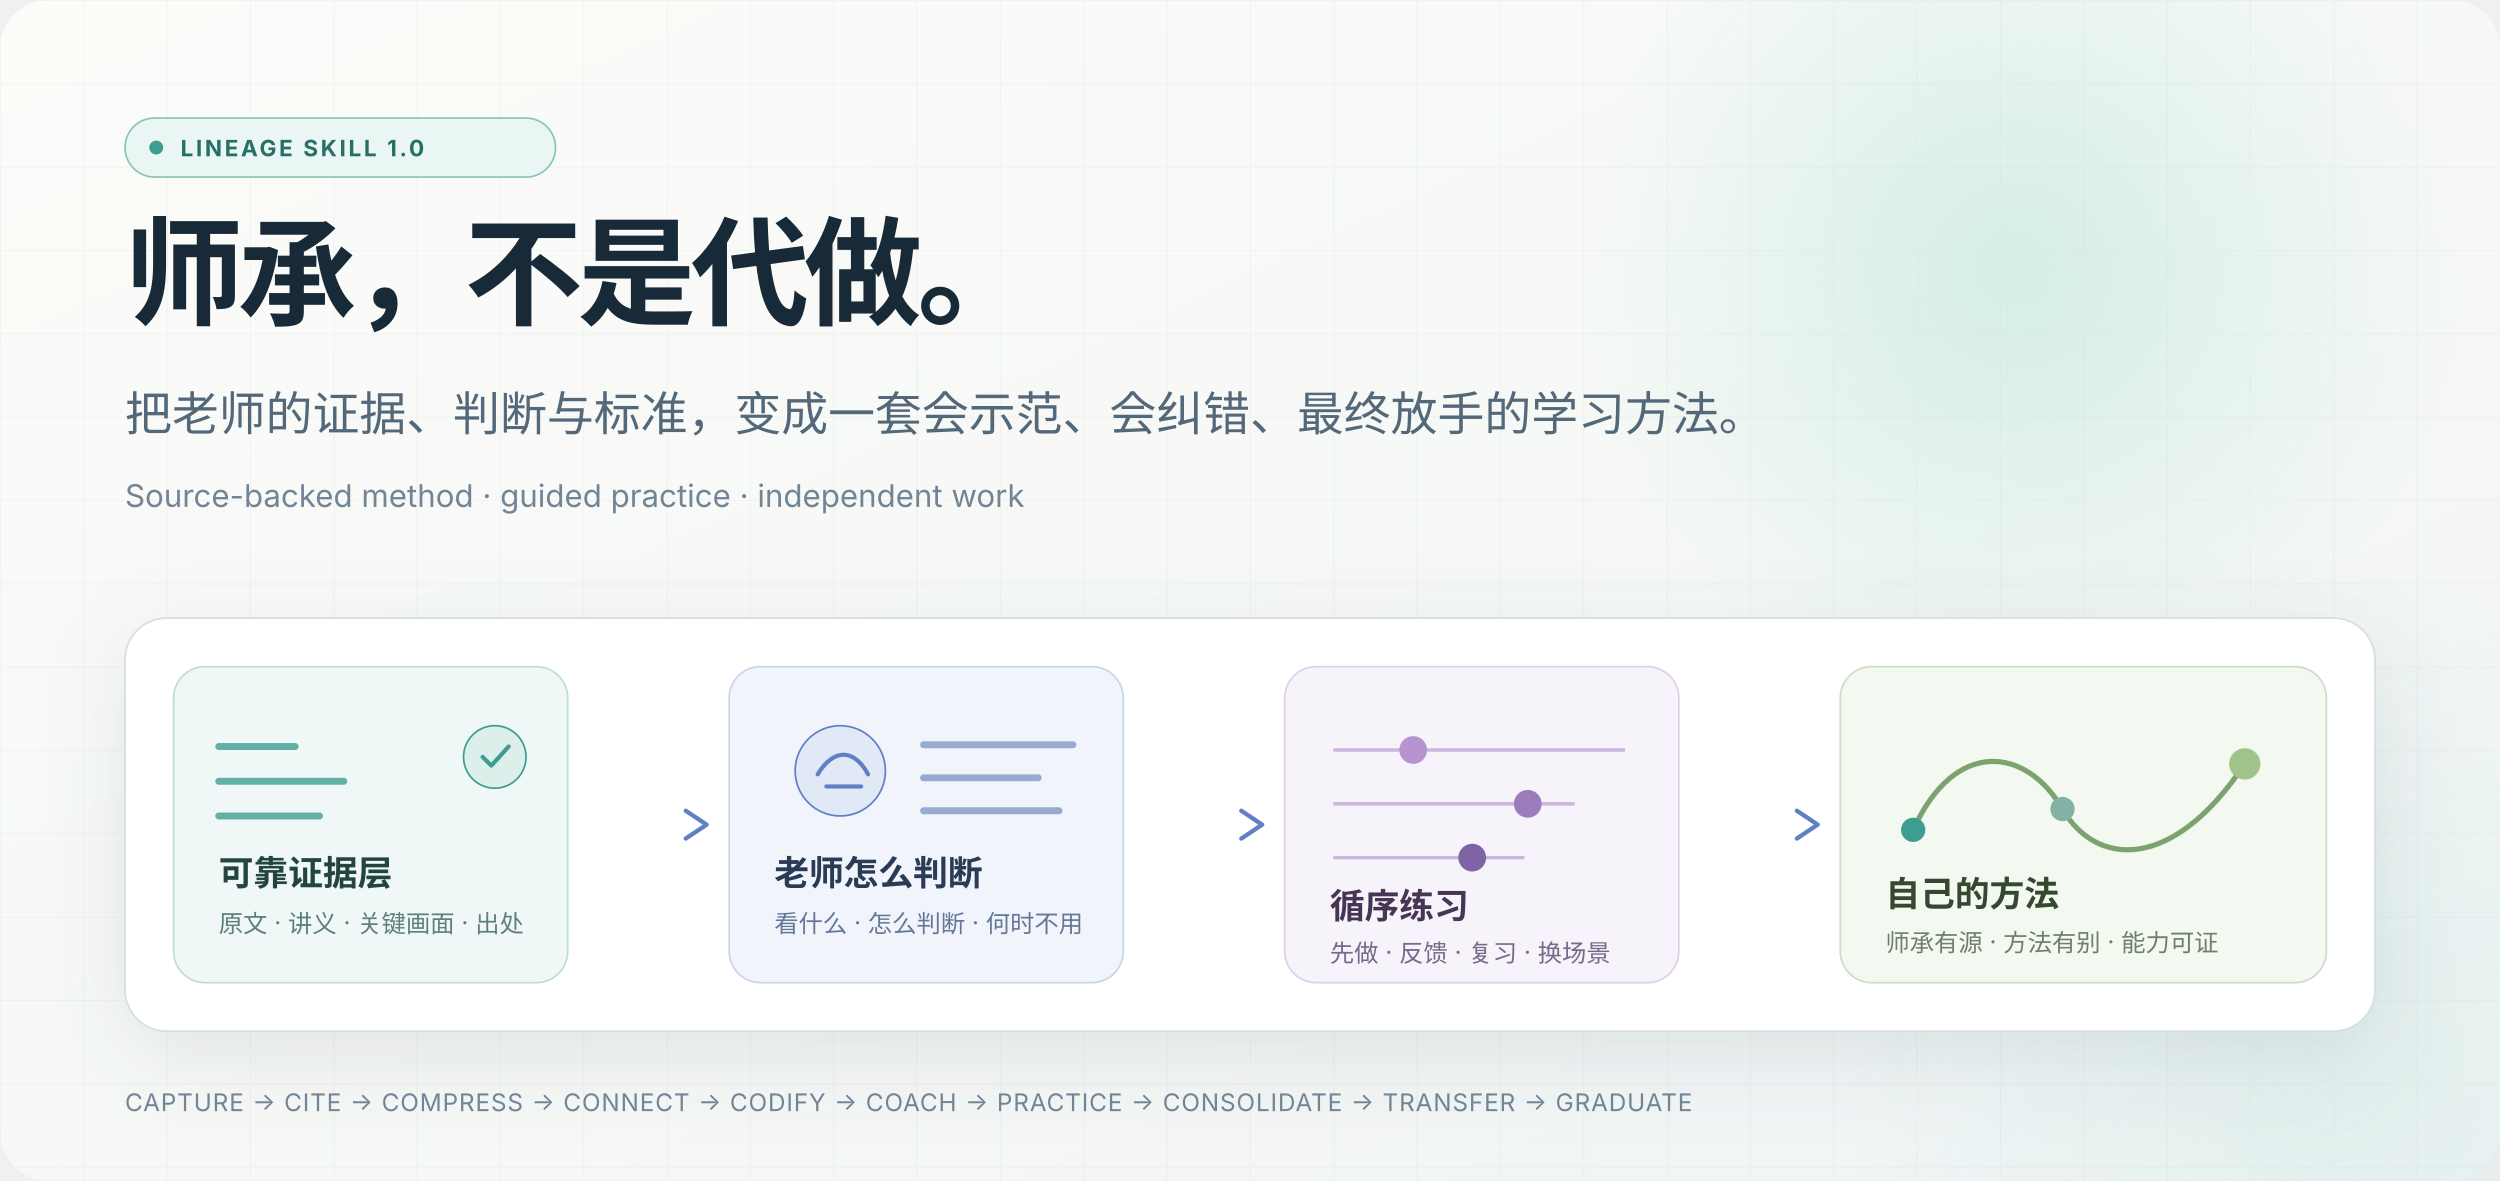
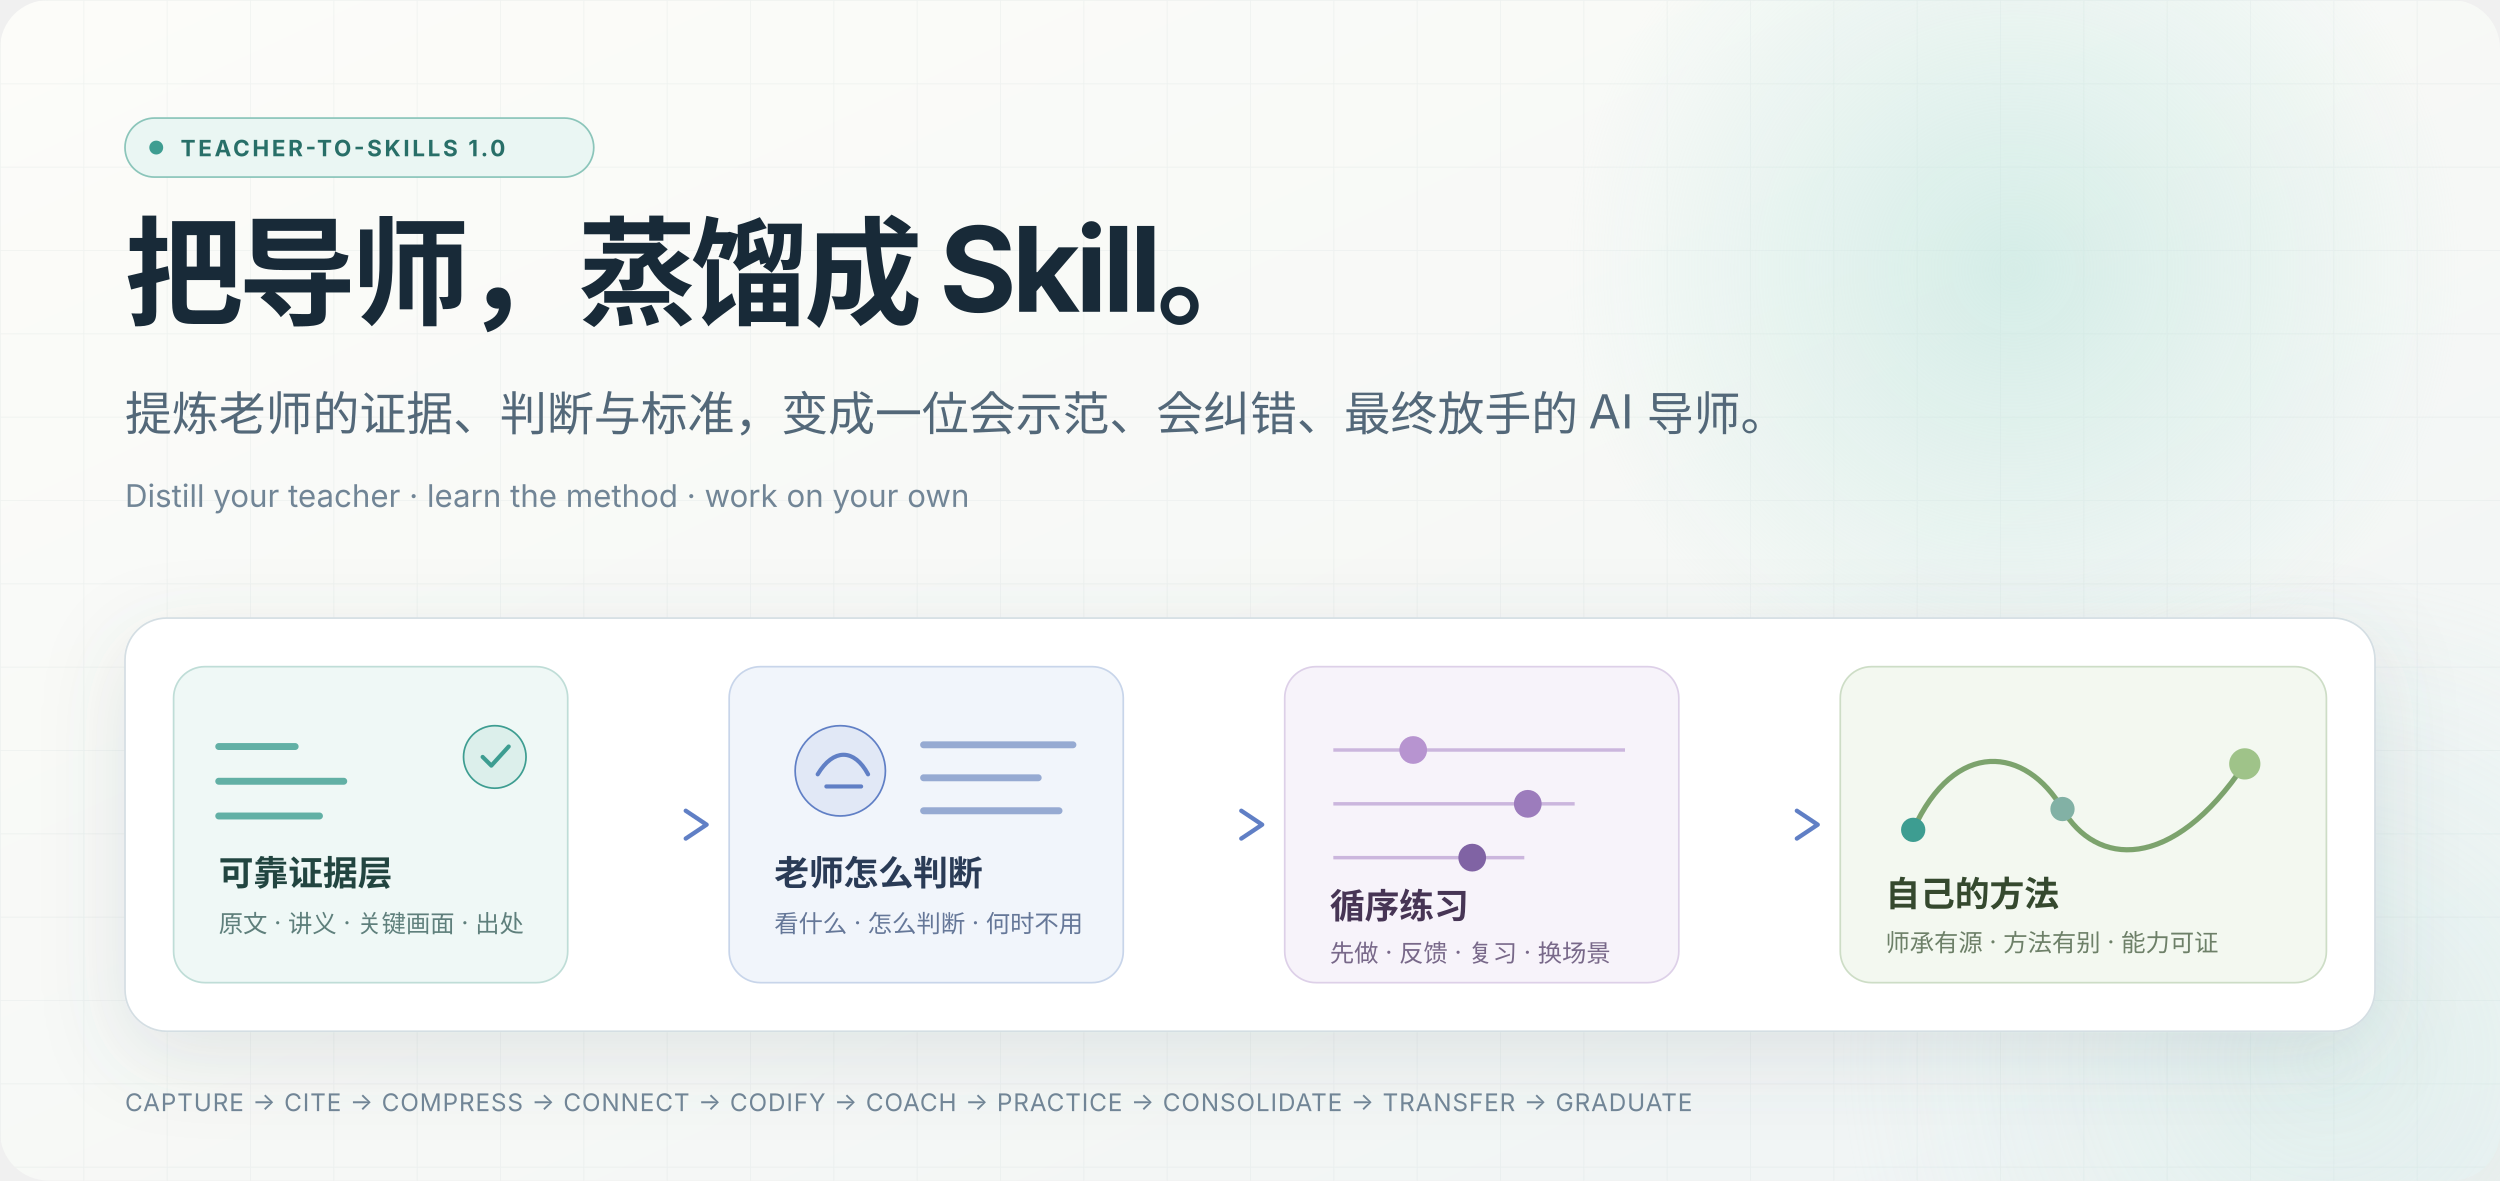
<svg xmlns="http://www.w3.org/2000/svg" width="1440" height="680" viewBox="0 0 1440 680" role="img" aria-labelledby="title desc">
  <defs>
    <linearGradient id="bg" x1="0" y1="0" x2="1" y2="1">
      <stop offset="0" stop-color="#FCFCF9" />
      <stop offset="0.58" stop-color="#F6F8F6" />
      <stop offset="1" stop-color="#EEF3F4" />
    </linearGradient>
    <linearGradient id="signal" x1="0" y1="0" x2="1" y2="0">
      <stop offset="0" stop-color="#3E9D91" />
      <stop offset="0.52" stop-color="#607FC5" />
      <stop offset="1" stop-color="#9271B8" />
    </linearGradient>
    <radialGradient id="glow" cx="50%" cy="50%" r="50%">
      <stop offset="0" stop-color="#BDE5DD" stop-opacity="0.58" />
      <stop offset="1" stop-color="#BDE5DD" stop-opacity="0" />
    </radialGradient>
    <filter id="shadow" x="-30%" y="-30%" width="160%" height="160%">
      <feDropShadow dx="0" dy="14" stdDeviation="24" flood-color="#506474" flood-opacity="0.14" />
    </filter>
    <pattern id="grid" width="48" height="48" patternUnits="userSpaceOnUse">
      <path d="M48 0H0V48" fill="none" stroke="#78909F" stroke-opacity="0.08" />
    </pattern>
  </defs>
  <rect width="1440" height="680" rx="28" fill="url(#bg)" />
  <rect width="1440" height="680" rx="28" fill="url(#grid)" />
  <circle cx="1160" cy="155" r="260" fill="url(#glow)" />
  <circle cx="1340" cy="610" r="280" fill="url(#glow)" opacity="0.45" />
  <g font-family="Inter, ui-sans-serif, -apple-system, BlinkMacSystemFont, 'Segoe UI', sans-serif">
    <g transform="translate(72 68)">
-       <rect width="248" height="34" rx="17" fill="#EAF6F3" stroke="#8BC5BA" />
+       <rect width="270" height="34" rx="17" fill="#EAF6F3" stroke="#8BC5BA" />
      <circle cx="18" cy="17" r="4" fill="#3E9D91" />
-       <text x="32" y="22" fill="#286F68" font-size="13" font-weight="650" letter-spacing="1.5">LINEAGE SKILL 1.0</text>
+       <text x="32" y="22" fill="#286F68" font-size="13" font-weight="650" letter-spacing="1.5">TEACHER-TO-SKILLS 1.0</text>
    </g>
-     <text x="72" y="182" fill="#182A38" font-size="68" font-weight="720" letter-spacing="-2.8">师承，不是代做。</text>
-     <text x="72" y="248" fill="#536879" font-size="27" font-weight="430">把老师的证据、判断与标准，变成一套会示范、会纠错、最终放手的学习方法。</text>
-     <text x="72" y="292" fill="#718596" font-size="18">Source-backed method · guided practice · independent work</text>
+     <text x="72" y="182" fill="#182A38" font-size="68" font-weight="720" letter-spacing="-2.8">把导师，蒸馏成 Skill。</text>
+     <text x="72" y="248" fill="#536879" font-size="27" font-weight="430">提炼老师的证据、判断与标准，变成一位会示范、会纠错、最终放手的 AI 导师。</text>
+     <text x="72" y="292" fill="#718596" font-size="18">Distill your teacher · learn the method · work on your own</text>
    <g transform="translate(72 356)" filter="url(#shadow)">
      <rect width="1296" height="238" rx="24" fill="#FFFFFF" stroke="#D4DEE3" />
      <path d="M255 119H335M575 119H655M895 119H975" stroke="url(#signal)" stroke-width="2.5" stroke-linecap="round" />
      <path d="M323 111L335 119 323 127M643 111L655 119 643 127M963 111L975 119 963 127" fill="none" stroke="#607FC5" stroke-width="2.5" stroke-linecap="round" stroke-linejoin="round" />
      <g transform="translate(28 28)">
        <rect width="227" height="182" rx="18" fill="#EFF8F6" stroke="#BFDDD7" />
        <path d="M26 46H70M26 66H98M26 86H84" stroke="#3E9D91" stroke-width="4" stroke-linecap="round" opacity="0.8" />
        <circle cx="185" cy="52" r="18" fill="#DCEFEB" stroke="#3E9D91" />
        <path d="M178 52L183 57 193 46" fill="none" stroke="#3E9D91" stroke-width="2.4" stroke-linecap="round" stroke-linejoin="round" />
        <text x="26" y="126" fill="#214541" font-size="20" font-weight="650">可靠证据层</text>
        <text x="26" y="153" fill="#5E7F7B" font-size="14">原文 · 讲义 · 关键画面 · 出处</text>
      </g>
      <g transform="translate(348 28)">
        <rect width="227" height="182" rx="18" fill="#F1F5FB" stroke="#C8D5EA" />
        <circle cx="64" cy="60" r="26" fill="#E1E8F6" stroke="#607FC5" />
        <path d="M51 62C60 47 72 47 80 62M56 69H76" fill="none" stroke="#607FC5" stroke-width="2.4" stroke-linecap="round" />
        <path d="M112 45H198M112 64H178M112 83H190" stroke="#7891C4" stroke-width="4" stroke-linecap="round" opacity="0.75" />
        <text x="26" y="126" fill="#293B57" font-size="20" font-weight="650">老师怎么判断</text>
        <text x="26" y="153" fill="#657798" font-size="14">看什么 · 怎么判断 · 何时不用</text>
      </g>
      <g transform="translate(668 28)">
        <rect width="227" height="182" rx="18" fill="#F7F3FA" stroke="#DDD0E8" />
        <path d="M28 48H196M28 79H167M28 110H138" stroke="#A783C4" stroke-width="2" stroke-opacity="0.55" />
        <circle cx="74" cy="48" r="8" fill="#B794D0" />
        <circle cx="140" cy="79" r="8" fill="#9C7BBC" />
        <circle cx="108" cy="110" r="8" fill="#8063A4" />
        <text x="26" y="145" fill="#463455" font-size="20" font-weight="650">循序练习</text>
        <text x="26" y="170" fill="#786889" font-size="14">先做 · 反馈 · 复习 · 换场景</text>
      </g>
      <g transform="translate(988 28)">
        <rect width="280" height="182" rx="18" fill="#F3F8F0" stroke="#CDDDC6" />
        <path d="M42 94C66 41 107 46 128 82C147 115 191 119 233 56" fill="none" stroke="#7CA36D" stroke-width="3" stroke-linecap="round" />
        <circle cx="42" cy="94" r="7" fill="#3E9D91" />
        <circle cx="128" cy="82" r="7" fill="#82B1A5" />
        <circle cx="233" cy="56" r="9" fill="#9FC389" />
        <text x="26" y="138" fill="#34492F" font-size="20" font-weight="650">自己的方法</text>
        <text x="26" y="164" fill="#6D8068" font-size="14">师承有源 · 方法有别 · 能力可证</text>
      </g>
    </g>
    <text x="72" y="640" fill="#718596" font-size="14" letter-spacing="0.5">CAPTURE → CITE → COMPRESS → CONNECT → CODIFY → COACH → PRACTICE → CONSOLIDATE → TRANSFER → GRADUATE</text>
  </g>
</svg>
